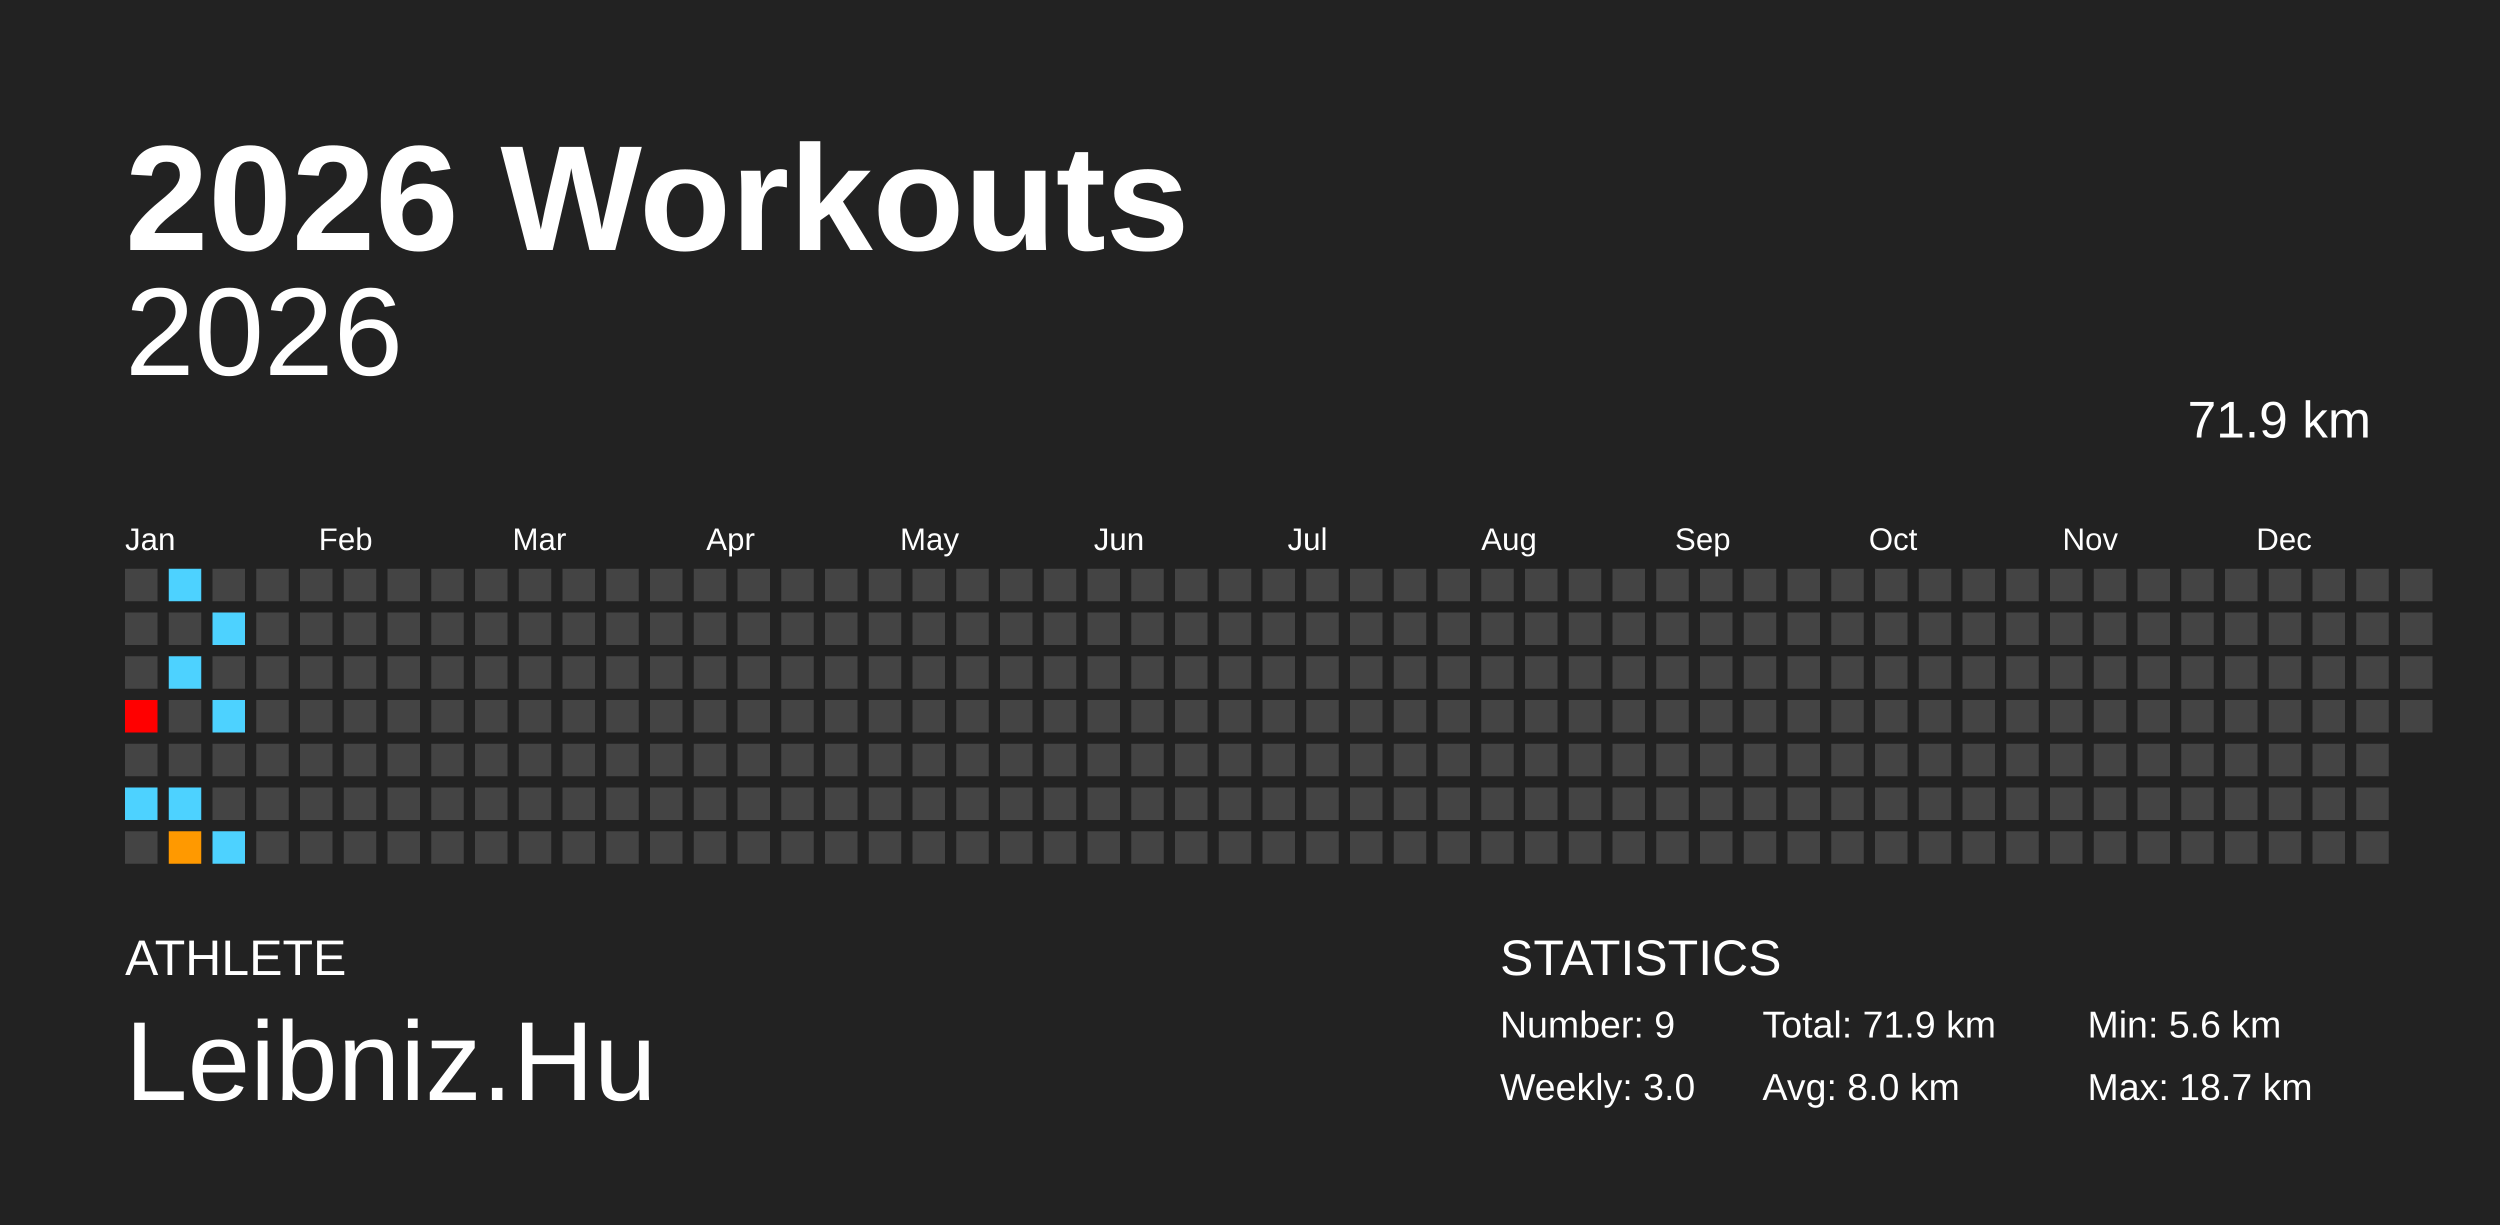
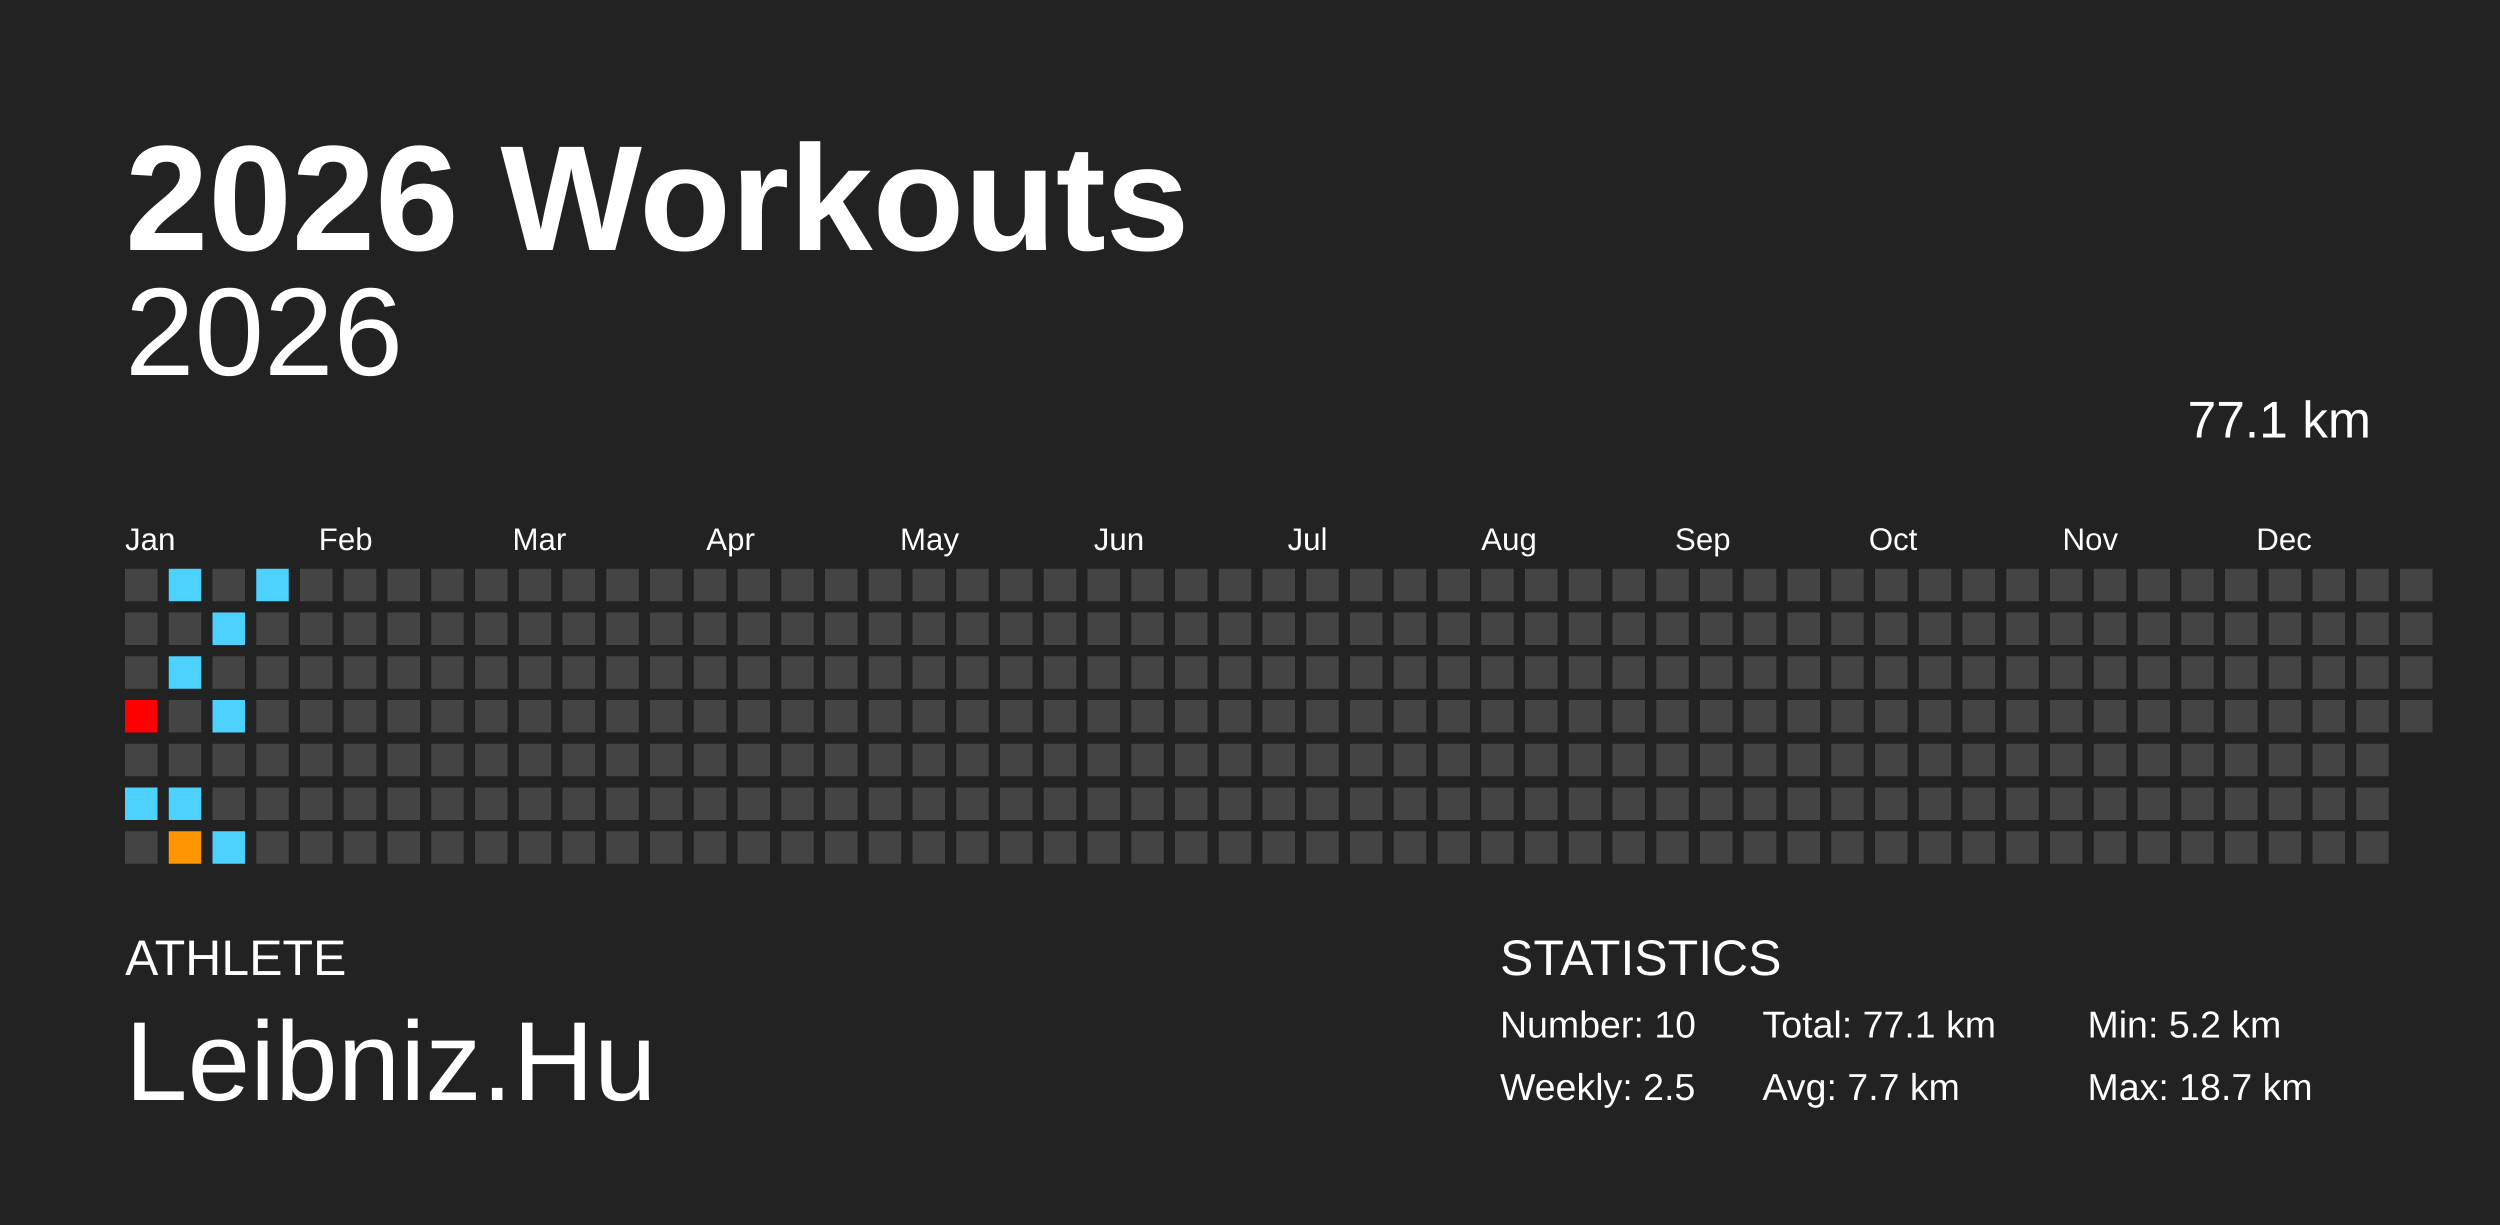
<svg xmlns="http://www.w3.org/2000/svg" baseProfile="full" height="98mm" version="1.1" viewBox="0,0,200,98" width="200mm">
  <defs />
  <rect fill="#222222" height="98" width="200" x="0" y="0" />
  <text fill="#FFFFFF" style="font-size:12px; font-family:Arial; font-weight:bold;" x="10" y="20">2026 Workouts</text>
  <text fill="#FFFFFF" style="font-size:4px; font-family:Arial" x="10" y="78">ATHLETE</text>
  <text fill="#FFFFFF" style="font-size:9px; font-family:Arial" x="10" y="88">Leibniz.Hu</text>
  <text fill="#FFFFFF" style="font-size:4px; font-family:Arial" x="120" y="78">STATISTICS</text>
-   <text fill="#FFFFFF" style="font-size:3px; font-family:Arial" x="120" y="83">Number: 9</text>
-   <text fill="#FFFFFF" style="font-size:3px; font-family:Arial" x="120" y="88">Weekly: 3.0</text>
-   <text fill="#FFFFFF" style="font-size:3px; font-family:Arial" x="141" y="83">Total: 71.9 km</text>
-   <text fill="#FFFFFF" style="font-size:3px; font-family:Arial" x="141" y="88">Avg: 8.0 km</text>
-   <text fill="#FFFFFF" style="font-size:3px; font-family:Arial" x="167" y="83">Min: 5.6 km</text>
+   <text fill="#FFFFFF" style="font-size:3px; font-family:Arial" x="120" y="83">Number: 10</text>
+   <text fill="#FFFFFF" style="font-size:3px; font-family:Arial" x="120" y="88">Weekly: 2.5</text>
+   <text fill="#FFFFFF" style="font-size:3px; font-family:Arial" x="141" y="83">Total: 77.1 km</text>
+   <text fill="#FFFFFF" style="font-size:3px; font-family:Arial" x="141" y="88">Avg: 7.7 km</text>
+   <text fill="#FFFFFF" style="font-size:3px; font-family:Arial" x="167" y="83">Min: 5.2 km</text>
  <text fill="#FFFFFF" style="font-size:3px; font-family:Arial" x="167" y="88">Max: 18.7 km</text>
  <text alignment-baseline="hanging" fill="#FFFFFF" style="font-size:10.0px; font-family:Arial;" x="10" y="30">2026</text>
-   <text alignment-baseline="hanging" fill="#FFFFFF" style="font-size:4.125px; font-family:Arial;" x="175" y="35">71.9 km</text>
+   <text alignment-baseline="hanging" fill="#FFFFFF" style="font-size:4.125px; font-family:Arial;" x="175" y="35">77.1 km</text>
  <text fill="#FFFFFF" style="font-size:2.5px; font-family:Arial" x="10.0" y="44">Jan</text>
  <text fill="#FFFFFF" style="font-size:2.5px; font-family:Arial" x="25.5" y="44">Feb</text>
  <text fill="#FFFFFF" style="font-size:2.5px; font-family:Arial" x="41.0" y="44">Mar</text>
  <text fill="#FFFFFF" style="font-size:2.5px; font-family:Arial" x="56.5" y="44">Apr</text>
  <text fill="#FFFFFF" style="font-size:2.5px; font-family:Arial" x="72.0" y="44">May</text>
  <text fill="#FFFFFF" style="font-size:2.5px; font-family:Arial" x="87.5" y="44">Jun</text>
  <text fill="#FFFFFF" style="font-size:2.5px; font-family:Arial" x="103.0" y="44">Jul</text>
  <text fill="#FFFFFF" style="font-size:2.5px; font-family:Arial" x="118.5" y="44">Aug</text>
  <text fill="#FFFFFF" style="font-size:2.5px; font-family:Arial" x="134.0" y="44">Sep</text>
  <text fill="#FFFFFF" style="font-size:2.5px; font-family:Arial" x="149.5" y="44">Oct</text>
  <text fill="#FFFFFF" style="font-size:2.5px; font-family:Arial" x="165.0" y="44">Nov</text>
  <text fill="#FFFFFF" style="font-size:2.5px; font-family:Arial" x="180.5" y="44">Dec</text>
  <rect fill="#444444" height="2.6" width="2.6" x="10.0" y="45.5" />
  <rect fill="#444444" height="2.6" width="2.6" x="10.0" y="49.0" />
  <rect fill="#444444" height="2.6" width="2.6" x="10.0" y="52.5" />
  <rect fill="#ff0000" height="2.6" width="2.6" x="10.0" y="56.0" />
  <rect fill="#444444" height="2.6" width="2.6" x="10.0" y="59.5" />
  <rect fill="#4dd2ff" height="2.6" width="2.6" x="10.0" y="63.0" />
  <rect fill="#444444" height="2.6" width="2.6" x="10.0" y="66.5" />
  <rect fill="#4dd2ff" height="2.6" width="2.6" x="13.5" y="45.5" />
  <rect fill="#444444" height="2.6" width="2.6" x="13.5" y="49.0" />
  <rect fill="#4dd2ff" height="2.6" width="2.6" x="13.5" y="52.5" />
  <rect fill="#444444" height="2.6" width="2.6" x="13.5" y="56.0" />
  <rect fill="#444444" height="2.6" width="2.6" x="13.5" y="59.5" />
  <rect fill="#4dd2ff" height="2.6" width="2.6" x="13.5" y="63.0" />
-   <rect fill="#ff9900" height="2.6" width="2.6" x="13.5" y="66.5" />
+   <rect fill="#ff9500" height="2.6" width="2.6" x="13.5" y="66.5" />
  <rect fill="#444444" height="2.6" width="2.6" x="17.0" y="45.5" />
  <rect fill="#4dd2ff" height="2.6" width="2.6" x="17.0" y="49.0" />
  <rect fill="#444444" height="2.6" width="2.6" x="17.0" y="52.5" />
  <rect fill="#4dd2ff" height="2.6" width="2.6" x="17.0" y="56.0" />
  <rect fill="#444444" height="2.6" width="2.6" x="17.0" y="59.5" />
  <rect fill="#444444" height="2.6" width="2.6" x="17.0" y="63.0" />
  <rect fill="#4dd2ff" height="2.6" width="2.6" x="17.0" y="66.5" />
-   <rect fill="#444444" height="2.6" width="2.6" x="20.5" y="45.5" />
+   <rect fill="#4dd2ff" height="2.6" width="2.6" x="20.5" y="45.5" />
  <rect fill="#444444" height="2.6" width="2.6" x="20.5" y="49.0" />
  <rect fill="#444444" height="2.6" width="2.6" x="20.5" y="52.5" />
  <rect fill="#444444" height="2.6" width="2.6" x="20.5" y="56.0" />
  <rect fill="#444444" height="2.6" width="2.6" x="20.5" y="59.5" />
  <rect fill="#444444" height="2.6" width="2.6" x="20.5" y="63.0" />
  <rect fill="#444444" height="2.6" width="2.6" x="20.5" y="66.5" />
  <rect fill="#444444" height="2.6" width="2.6" x="24.0" y="45.5" />
  <rect fill="#444444" height="2.6" width="2.6" x="24.0" y="49.0" />
  <rect fill="#444444" height="2.6" width="2.6" x="24.0" y="52.5" />
  <rect fill="#444444" height="2.6" width="2.6" x="24.0" y="56.0" />
  <rect fill="#444444" height="2.6" width="2.6" x="24.0" y="59.5" />
  <rect fill="#444444" height="2.6" width="2.6" x="24.0" y="63.0" />
  <rect fill="#444444" height="2.6" width="2.6" x="24.0" y="66.5" />
  <rect fill="#444444" height="2.6" width="2.6" x="27.5" y="45.5" />
  <rect fill="#444444" height="2.6" width="2.6" x="27.5" y="49.0" />
  <rect fill="#444444" height="2.6" width="2.6" x="27.5" y="52.5" />
  <rect fill="#444444" height="2.6" width="2.6" x="27.5" y="56.0" />
  <rect fill="#444444" height="2.6" width="2.6" x="27.5" y="59.5" />
  <rect fill="#444444" height="2.6" width="2.6" x="27.5" y="63.0" />
  <rect fill="#444444" height="2.6" width="2.6" x="27.5" y="66.5" />
  <rect fill="#444444" height="2.6" width="2.6" x="31.0" y="45.5" />
  <rect fill="#444444" height="2.6" width="2.6" x="31.0" y="49.0" />
  <rect fill="#444444" height="2.6" width="2.6" x="31.0" y="52.5" />
  <rect fill="#444444" height="2.6" width="2.6" x="31.0" y="56.0" />
  <rect fill="#444444" height="2.6" width="2.6" x="31.0" y="59.5" />
  <rect fill="#444444" height="2.6" width="2.6" x="31.0" y="63.0" />
  <rect fill="#444444" height="2.6" width="2.6" x="31.0" y="66.5" />
  <rect fill="#444444" height="2.6" width="2.6" x="34.5" y="45.5" />
  <rect fill="#444444" height="2.6" width="2.6" x="34.5" y="49.0" />
  <rect fill="#444444" height="2.6" width="2.6" x="34.5" y="52.5" />
  <rect fill="#444444" height="2.6" width="2.6" x="34.5" y="56.0" />
  <rect fill="#444444" height="2.6" width="2.6" x="34.5" y="59.5" />
  <rect fill="#444444" height="2.6" width="2.6" x="34.5" y="63.0" />
  <rect fill="#444444" height="2.6" width="2.6" x="34.5" y="66.5" />
  <rect fill="#444444" height="2.6" width="2.6" x="38.0" y="45.5" />
  <rect fill="#444444" height="2.6" width="2.6" x="38.0" y="49.0" />
  <rect fill="#444444" height="2.6" width="2.6" x="38.0" y="52.5" />
  <rect fill="#444444" height="2.6" width="2.6" x="38.0" y="56.0" />
  <rect fill="#444444" height="2.6" width="2.6" x="38.0" y="59.5" />
  <rect fill="#444444" height="2.6" width="2.6" x="38.0" y="63.0" />
  <rect fill="#444444" height="2.6" width="2.6" x="38.0" y="66.5" />
  <rect fill="#444444" height="2.6" width="2.6" x="41.5" y="45.5" />
  <rect fill="#444444" height="2.6" width="2.6" x="41.5" y="49.0" />
  <rect fill="#444444" height="2.6" width="2.6" x="41.5" y="52.5" />
  <rect fill="#444444" height="2.6" width="2.6" x="41.5" y="56.0" />
  <rect fill="#444444" height="2.6" width="2.6" x="41.5" y="59.5" />
  <rect fill="#444444" height="2.6" width="2.6" x="41.5" y="63.0" />
  <rect fill="#444444" height="2.6" width="2.6" x="41.5" y="66.5" />
  <rect fill="#444444" height="2.6" width="2.6" x="45.0" y="45.5" />
  <rect fill="#444444" height="2.6" width="2.6" x="45.0" y="49.0" />
  <rect fill="#444444" height="2.6" width="2.6" x="45.0" y="52.5" />
  <rect fill="#444444" height="2.6" width="2.6" x="45.0" y="56.0" />
  <rect fill="#444444" height="2.6" width="2.6" x="45.0" y="59.5" />
  <rect fill="#444444" height="2.6" width="2.6" x="45.0" y="63.0" />
  <rect fill="#444444" height="2.6" width="2.6" x="45.0" y="66.5" />
  <rect fill="#444444" height="2.6" width="2.6" x="48.5" y="45.5" />
  <rect fill="#444444" height="2.6" width="2.6" x="48.5" y="49.0" />
  <rect fill="#444444" height="2.6" width="2.6" x="48.5" y="52.5" />
  <rect fill="#444444" height="2.6" width="2.6" x="48.5" y="56.0" />
  <rect fill="#444444" height="2.6" width="2.6" x="48.5" y="59.5" />
  <rect fill="#444444" height="2.6" width="2.6" x="48.5" y="63.0" />
  <rect fill="#444444" height="2.6" width="2.6" x="48.5" y="66.5" />
  <rect fill="#444444" height="2.6" width="2.6" x="52.0" y="45.5" />
  <rect fill="#444444" height="2.6" width="2.6" x="52.0" y="49.0" />
  <rect fill="#444444" height="2.6" width="2.6" x="52.0" y="52.5" />
  <rect fill="#444444" height="2.6" width="2.6" x="52.0" y="56.0" />
  <rect fill="#444444" height="2.6" width="2.6" x="52.0" y="59.5" />
  <rect fill="#444444" height="2.6" width="2.6" x="52.0" y="63.0" />
  <rect fill="#444444" height="2.6" width="2.6" x="52.0" y="66.5" />
  <rect fill="#444444" height="2.6" width="2.6" x="55.5" y="45.5" />
  <rect fill="#444444" height="2.6" width="2.6" x="55.5" y="49.0" />
  <rect fill="#444444" height="2.6" width="2.6" x="55.5" y="52.5" />
  <rect fill="#444444" height="2.6" width="2.6" x="55.5" y="56.0" />
  <rect fill="#444444" height="2.6" width="2.6" x="55.5" y="59.5" />
  <rect fill="#444444" height="2.6" width="2.6" x="55.5" y="63.0" />
  <rect fill="#444444" height="2.6" width="2.6" x="55.5" y="66.5" />
  <rect fill="#444444" height="2.6" width="2.6" x="59.0" y="45.5" />
  <rect fill="#444444" height="2.6" width="2.6" x="59.0" y="49.0" />
  <rect fill="#444444" height="2.6" width="2.6" x="59.0" y="52.5" />
  <rect fill="#444444" height="2.6" width="2.6" x="59.0" y="56.0" />
  <rect fill="#444444" height="2.6" width="2.6" x="59.0" y="59.5" />
  <rect fill="#444444" height="2.6" width="2.6" x="59.0" y="63.0" />
  <rect fill="#444444" height="2.6" width="2.6" x="59.0" y="66.5" />
  <rect fill="#444444" height="2.6" width="2.6" x="62.5" y="45.5" />
  <rect fill="#444444" height="2.6" width="2.6" x="62.5" y="49.0" />
  <rect fill="#444444" height="2.6" width="2.6" x="62.5" y="52.5" />
  <rect fill="#444444" height="2.6" width="2.6" x="62.5" y="56.0" />
  <rect fill="#444444" height="2.6" width="2.6" x="62.5" y="59.5" />
  <rect fill="#444444" height="2.6" width="2.6" x="62.5" y="63.0" />
  <rect fill="#444444" height="2.6" width="2.6" x="62.5" y="66.5" />
  <rect fill="#444444" height="2.6" width="2.6" x="66.0" y="45.5" />
  <rect fill="#444444" height="2.6" width="2.6" x="66.0" y="49.0" />
  <rect fill="#444444" height="2.6" width="2.6" x="66.0" y="52.5" />
  <rect fill="#444444" height="2.6" width="2.6" x="66.0" y="56.0" />
  <rect fill="#444444" height="2.6" width="2.6" x="66.0" y="59.5" />
  <rect fill="#444444" height="2.6" width="2.6" x="66.0" y="63.0" />
  <rect fill="#444444" height="2.6" width="2.6" x="66.0" y="66.5" />
  <rect fill="#444444" height="2.6" width="2.6" x="69.5" y="45.5" />
  <rect fill="#444444" height="2.6" width="2.6" x="69.5" y="49.0" />
  <rect fill="#444444" height="2.6" width="2.6" x="69.5" y="52.5" />
  <rect fill="#444444" height="2.6" width="2.6" x="69.5" y="56.0" />
  <rect fill="#444444" height="2.6" width="2.6" x="69.5" y="59.5" />
  <rect fill="#444444" height="2.6" width="2.6" x="69.5" y="63.0" />
  <rect fill="#444444" height="2.6" width="2.6" x="69.5" y="66.5" />
  <rect fill="#444444" height="2.6" width="2.6" x="73.0" y="45.5" />
  <rect fill="#444444" height="2.6" width="2.6" x="73.0" y="49.0" />
  <rect fill="#444444" height="2.6" width="2.6" x="73.0" y="52.5" />
  <rect fill="#444444" height="2.6" width="2.6" x="73.0" y="56.0" />
  <rect fill="#444444" height="2.6" width="2.6" x="73.0" y="59.5" />
  <rect fill="#444444" height="2.6" width="2.6" x="73.0" y="63.0" />
  <rect fill="#444444" height="2.6" width="2.6" x="73.0" y="66.5" />
  <rect fill="#444444" height="2.6" width="2.6" x="76.5" y="45.5" />
  <rect fill="#444444" height="2.6" width="2.6" x="76.5" y="49.0" />
  <rect fill="#444444" height="2.6" width="2.6" x="76.5" y="52.5" />
  <rect fill="#444444" height="2.6" width="2.6" x="76.5" y="56.0" />
  <rect fill="#444444" height="2.6" width="2.6" x="76.5" y="59.5" />
  <rect fill="#444444" height="2.6" width="2.6" x="76.5" y="63.0" />
  <rect fill="#444444" height="2.6" width="2.6" x="76.5" y="66.5" />
  <rect fill="#444444" height="2.6" width="2.6" x="80.0" y="45.5" />
  <rect fill="#444444" height="2.6" width="2.6" x="80.0" y="49.0" />
  <rect fill="#444444" height="2.6" width="2.6" x="80.0" y="52.5" />
  <rect fill="#444444" height="2.6" width="2.6" x="80.0" y="56.0" />
  <rect fill="#444444" height="2.6" width="2.6" x="80.0" y="59.5" />
  <rect fill="#444444" height="2.6" width="2.6" x="80.0" y="63.0" />
  <rect fill="#444444" height="2.6" width="2.6" x="80.0" y="66.5" />
  <rect fill="#444444" height="2.6" width="2.6" x="83.5" y="45.5" />
  <rect fill="#444444" height="2.6" width="2.6" x="83.5" y="49.0" />
  <rect fill="#444444" height="2.6" width="2.6" x="83.5" y="52.5" />
  <rect fill="#444444" height="2.6" width="2.6" x="83.5" y="56.0" />
  <rect fill="#444444" height="2.6" width="2.6" x="83.5" y="59.5" />
  <rect fill="#444444" height="2.6" width="2.6" x="83.5" y="63.0" />
  <rect fill="#444444" height="2.6" width="2.6" x="83.5" y="66.5" />
  <rect fill="#444444" height="2.6" width="2.6" x="87.0" y="45.5" />
  <rect fill="#444444" height="2.6" width="2.6" x="87.0" y="49.0" />
  <rect fill="#444444" height="2.6" width="2.6" x="87.0" y="52.5" />
  <rect fill="#444444" height="2.6" width="2.6" x="87.0" y="56.0" />
  <rect fill="#444444" height="2.6" width="2.6" x="87.0" y="59.5" />
  <rect fill="#444444" height="2.6" width="2.6" x="87.0" y="63.0" />
  <rect fill="#444444" height="2.6" width="2.6" x="87.0" y="66.5" />
  <rect fill="#444444" height="2.6" width="2.6" x="90.5" y="45.5" />
  <rect fill="#444444" height="2.6" width="2.6" x="90.5" y="49.0" />
  <rect fill="#444444" height="2.6" width="2.6" x="90.5" y="52.5" />
  <rect fill="#444444" height="2.6" width="2.6" x="90.5" y="56.0" />
  <rect fill="#444444" height="2.6" width="2.6" x="90.5" y="59.5" />
  <rect fill="#444444" height="2.6" width="2.6" x="90.5" y="63.0" />
  <rect fill="#444444" height="2.6" width="2.6" x="90.5" y="66.5" />
  <rect fill="#444444" height="2.6" width="2.6" x="94.0" y="45.5" />
  <rect fill="#444444" height="2.6" width="2.6" x="94.0" y="49.0" />
  <rect fill="#444444" height="2.6" width="2.6" x="94.0" y="52.5" />
  <rect fill="#444444" height="2.6" width="2.6" x="94.0" y="56.0" />
  <rect fill="#444444" height="2.6" width="2.6" x="94.0" y="59.5" />
  <rect fill="#444444" height="2.6" width="2.6" x="94.0" y="63.0" />
  <rect fill="#444444" height="2.6" width="2.6" x="94.0" y="66.5" />
  <rect fill="#444444" height="2.6" width="2.6" x="97.5" y="45.5" />
  <rect fill="#444444" height="2.6" width="2.6" x="97.5" y="49.0" />
  <rect fill="#444444" height="2.6" width="2.6" x="97.5" y="52.5" />
  <rect fill="#444444" height="2.6" width="2.6" x="97.5" y="56.0" />
  <rect fill="#444444" height="2.6" width="2.6" x="97.5" y="59.5" />
  <rect fill="#444444" height="2.6" width="2.6" x="97.5" y="63.0" />
  <rect fill="#444444" height="2.6" width="2.6" x="97.5" y="66.5" />
  <rect fill="#444444" height="2.6" width="2.6" x="101.0" y="45.5" />
  <rect fill="#444444" height="2.6" width="2.6" x="101.0" y="49.0" />
  <rect fill="#444444" height="2.6" width="2.6" x="101.0" y="52.5" />
  <rect fill="#444444" height="2.6" width="2.6" x="101.0" y="56.0" />
  <rect fill="#444444" height="2.6" width="2.6" x="101.0" y="59.5" />
  <rect fill="#444444" height="2.6" width="2.6" x="101.0" y="63.0" />
  <rect fill="#444444" height="2.6" width="2.6" x="101.0" y="66.5" />
  <rect fill="#444444" height="2.6" width="2.6" x="104.5" y="45.5" />
  <rect fill="#444444" height="2.6" width="2.6" x="104.5" y="49.0" />
  <rect fill="#444444" height="2.6" width="2.6" x="104.5" y="52.5" />
  <rect fill="#444444" height="2.6" width="2.6" x="104.5" y="56.0" />
  <rect fill="#444444" height="2.6" width="2.6" x="104.5" y="59.5" />
  <rect fill="#444444" height="2.6" width="2.6" x="104.5" y="63.0" />
  <rect fill="#444444" height="2.6" width="2.6" x="104.5" y="66.5" />
  <rect fill="#444444" height="2.6" width="2.6" x="108.0" y="45.5" />
  <rect fill="#444444" height="2.6" width="2.6" x="108.0" y="49.0" />
  <rect fill="#444444" height="2.6" width="2.6" x="108.0" y="52.5" />
  <rect fill="#444444" height="2.6" width="2.6" x="108.0" y="56.0" />
  <rect fill="#444444" height="2.6" width="2.6" x="108.0" y="59.5" />
  <rect fill="#444444" height="2.6" width="2.6" x="108.0" y="63.0" />
  <rect fill="#444444" height="2.6" width="2.6" x="108.0" y="66.5" />
  <rect fill="#444444" height="2.6" width="2.6" x="111.5" y="45.5" />
  <rect fill="#444444" height="2.6" width="2.6" x="111.5" y="49.0" />
  <rect fill="#444444" height="2.6" width="2.6" x="111.5" y="52.5" />
  <rect fill="#444444" height="2.6" width="2.6" x="111.5" y="56.0" />
  <rect fill="#444444" height="2.6" width="2.6" x="111.5" y="59.5" />
  <rect fill="#444444" height="2.6" width="2.6" x="111.5" y="63.0" />
  <rect fill="#444444" height="2.6" width="2.6" x="111.5" y="66.5" />
  <rect fill="#444444" height="2.6" width="2.6" x="115.0" y="45.5" />
  <rect fill="#444444" height="2.6" width="2.6" x="115.0" y="49.0" />
  <rect fill="#444444" height="2.6" width="2.6" x="115.0" y="52.5" />
  <rect fill="#444444" height="2.6" width="2.6" x="115.0" y="56.0" />
  <rect fill="#444444" height="2.6" width="2.6" x="115.0" y="59.5" />
  <rect fill="#444444" height="2.6" width="2.6" x="115.0" y="63.0" />
  <rect fill="#444444" height="2.6" width="2.6" x="115.0" y="66.5" />
  <rect fill="#444444" height="2.6" width="2.6" x="118.5" y="45.5" />
  <rect fill="#444444" height="2.6" width="2.6" x="118.5" y="49.0" />
  <rect fill="#444444" height="2.6" width="2.6" x="118.5" y="52.5" />
  <rect fill="#444444" height="2.6" width="2.6" x="118.5" y="56.0" />
  <rect fill="#444444" height="2.6" width="2.6" x="118.5" y="59.5" />
  <rect fill="#444444" height="2.6" width="2.6" x="118.5" y="63.0" />
  <rect fill="#444444" height="2.6" width="2.6" x="118.5" y="66.5" />
  <rect fill="#444444" height="2.6" width="2.6" x="122.0" y="45.5" />
  <rect fill="#444444" height="2.6" width="2.6" x="122.0" y="49.0" />
  <rect fill="#444444" height="2.6" width="2.6" x="122.0" y="52.5" />
  <rect fill="#444444" height="2.6" width="2.6" x="122.0" y="56.0" />
  <rect fill="#444444" height="2.6" width="2.6" x="122.0" y="59.5" />
  <rect fill="#444444" height="2.6" width="2.6" x="122.0" y="63.0" />
  <rect fill="#444444" height="2.6" width="2.6" x="122.0" y="66.5" />
  <rect fill="#444444" height="2.6" width="2.6" x="125.5" y="45.5" />
  <rect fill="#444444" height="2.6" width="2.6" x="125.5" y="49.0" />
  <rect fill="#444444" height="2.6" width="2.6" x="125.5" y="52.5" />
  <rect fill="#444444" height="2.6" width="2.6" x="125.5" y="56.0" />
  <rect fill="#444444" height="2.6" width="2.6" x="125.5" y="59.5" />
  <rect fill="#444444" height="2.6" width="2.6" x="125.5" y="63.0" />
  <rect fill="#444444" height="2.6" width="2.6" x="125.5" y="66.5" />
  <rect fill="#444444" height="2.6" width="2.6" x="129.0" y="45.5" />
  <rect fill="#444444" height="2.6" width="2.6" x="129.0" y="49.0" />
  <rect fill="#444444" height="2.6" width="2.6" x="129.0" y="52.5" />
  <rect fill="#444444" height="2.6" width="2.6" x="129.0" y="56.0" />
  <rect fill="#444444" height="2.6" width="2.6" x="129.0" y="59.5" />
  <rect fill="#444444" height="2.6" width="2.6" x="129.0" y="63.0" />
  <rect fill="#444444" height="2.6" width="2.6" x="129.0" y="66.5" />
  <rect fill="#444444" height="2.6" width="2.6" x="132.5" y="45.5" />
  <rect fill="#444444" height="2.6" width="2.6" x="132.5" y="49.0" />
  <rect fill="#444444" height="2.6" width="2.6" x="132.5" y="52.5" />
  <rect fill="#444444" height="2.6" width="2.6" x="132.5" y="56.0" />
  <rect fill="#444444" height="2.6" width="2.6" x="132.5" y="59.5" />
  <rect fill="#444444" height="2.6" width="2.6" x="132.5" y="63.0" />
  <rect fill="#444444" height="2.6" width="2.6" x="132.5" y="66.5" />
  <rect fill="#444444" height="2.6" width="2.6" x="136.0" y="45.5" />
  <rect fill="#444444" height="2.6" width="2.6" x="136.0" y="49.0" />
  <rect fill="#444444" height="2.6" width="2.6" x="136.0" y="52.5" />
  <rect fill="#444444" height="2.6" width="2.6" x="136.0" y="56.0" />
  <rect fill="#444444" height="2.6" width="2.6" x="136.0" y="59.5" />
  <rect fill="#444444" height="2.6" width="2.6" x="136.0" y="63.0" />
  <rect fill="#444444" height="2.6" width="2.6" x="136.0" y="66.5" />
  <rect fill="#444444" height="2.6" width="2.6" x="139.5" y="45.5" />
  <rect fill="#444444" height="2.6" width="2.6" x="139.5" y="49.0" />
  <rect fill="#444444" height="2.6" width="2.6" x="139.5" y="52.5" />
  <rect fill="#444444" height="2.6" width="2.6" x="139.5" y="56.0" />
  <rect fill="#444444" height="2.6" width="2.6" x="139.5" y="59.5" />
  <rect fill="#444444" height="2.6" width="2.6" x="139.5" y="63.0" />
  <rect fill="#444444" height="2.6" width="2.6" x="139.5" y="66.5" />
  <rect fill="#444444" height="2.6" width="2.6" x="143.0" y="45.5" />
  <rect fill="#444444" height="2.6" width="2.6" x="143.0" y="49.0" />
  <rect fill="#444444" height="2.6" width="2.6" x="143.0" y="52.5" />
  <rect fill="#444444" height="2.6" width="2.6" x="143.0" y="56.0" />
  <rect fill="#444444" height="2.6" width="2.6" x="143.0" y="59.5" />
  <rect fill="#444444" height="2.6" width="2.6" x="143.0" y="63.0" />
  <rect fill="#444444" height="2.6" width="2.6" x="143.0" y="66.5" />
  <rect fill="#444444" height="2.6" width="2.6" x="146.5" y="45.5" />
  <rect fill="#444444" height="2.6" width="2.6" x="146.5" y="49.0" />
  <rect fill="#444444" height="2.6" width="2.6" x="146.5" y="52.5" />
  <rect fill="#444444" height="2.6" width="2.6" x="146.5" y="56.0" />
  <rect fill="#444444" height="2.6" width="2.6" x="146.5" y="59.5" />
  <rect fill="#444444" height="2.6" width="2.6" x="146.5" y="63.0" />
  <rect fill="#444444" height="2.6" width="2.6" x="146.5" y="66.5" />
  <rect fill="#444444" height="2.6" width="2.6" x="150.0" y="45.5" />
  <rect fill="#444444" height="2.6" width="2.6" x="150.0" y="49.0" />
  <rect fill="#444444" height="2.6" width="2.6" x="150.0" y="52.5" />
  <rect fill="#444444" height="2.6" width="2.6" x="150.0" y="56.0" />
  <rect fill="#444444" height="2.6" width="2.6" x="150.0" y="59.5" />
  <rect fill="#444444" height="2.6" width="2.6" x="150.0" y="63.0" />
  <rect fill="#444444" height="2.6" width="2.6" x="150.0" y="66.5" />
  <rect fill="#444444" height="2.6" width="2.6" x="153.5" y="45.5" />
  <rect fill="#444444" height="2.6" width="2.6" x="153.5" y="49.0" />
  <rect fill="#444444" height="2.6" width="2.6" x="153.5" y="52.5" />
  <rect fill="#444444" height="2.6" width="2.6" x="153.5" y="56.0" />
  <rect fill="#444444" height="2.6" width="2.6" x="153.5" y="59.5" />
  <rect fill="#444444" height="2.6" width="2.6" x="153.5" y="63.0" />
  <rect fill="#444444" height="2.6" width="2.6" x="153.5" y="66.5" />
  <rect fill="#444444" height="2.6" width="2.6" x="157.0" y="45.5" />
  <rect fill="#444444" height="2.6" width="2.6" x="157.0" y="49.0" />
  <rect fill="#444444" height="2.6" width="2.6" x="157.0" y="52.5" />
  <rect fill="#444444" height="2.6" width="2.6" x="157.0" y="56.0" />
  <rect fill="#444444" height="2.6" width="2.6" x="157.0" y="59.5" />
  <rect fill="#444444" height="2.6" width="2.6" x="157.0" y="63.0" />
  <rect fill="#444444" height="2.6" width="2.6" x="157.0" y="66.5" />
  <rect fill="#444444" height="2.6" width="2.6" x="160.5" y="45.5" />
  <rect fill="#444444" height="2.6" width="2.6" x="160.5" y="49.0" />
  <rect fill="#444444" height="2.6" width="2.6" x="160.5" y="52.5" />
  <rect fill="#444444" height="2.6" width="2.6" x="160.5" y="56.0" />
  <rect fill="#444444" height="2.6" width="2.6" x="160.5" y="59.5" />
  <rect fill="#444444" height="2.6" width="2.6" x="160.5" y="63.0" />
  <rect fill="#444444" height="2.6" width="2.6" x="160.5" y="66.5" />
  <rect fill="#444444" height="2.6" width="2.6" x="164.0" y="45.5" />
  <rect fill="#444444" height="2.6" width="2.6" x="164.0" y="49.0" />
  <rect fill="#444444" height="2.6" width="2.6" x="164.0" y="52.5" />
  <rect fill="#444444" height="2.6" width="2.6" x="164.0" y="56.0" />
  <rect fill="#444444" height="2.6" width="2.6" x="164.0" y="59.5" />
  <rect fill="#444444" height="2.6" width="2.6" x="164.0" y="63.0" />
  <rect fill="#444444" height="2.6" width="2.6" x="164.0" y="66.5" />
  <rect fill="#444444" height="2.6" width="2.6" x="167.5" y="45.5" />
  <rect fill="#444444" height="2.6" width="2.6" x="167.5" y="49.0" />
  <rect fill="#444444" height="2.6" width="2.6" x="167.5" y="52.5" />
  <rect fill="#444444" height="2.6" width="2.6" x="167.5" y="56.0" />
  <rect fill="#444444" height="2.6" width="2.6" x="167.5" y="59.5" />
  <rect fill="#444444" height="2.6" width="2.6" x="167.5" y="63.0" />
  <rect fill="#444444" height="2.6" width="2.6" x="167.5" y="66.5" />
  <rect fill="#444444" height="2.6" width="2.6" x="171.0" y="45.5" />
  <rect fill="#444444" height="2.6" width="2.6" x="171.0" y="49.0" />
  <rect fill="#444444" height="2.6" width="2.6" x="171.0" y="52.5" />
  <rect fill="#444444" height="2.6" width="2.6" x="171.0" y="56.0" />
  <rect fill="#444444" height="2.6" width="2.6" x="171.0" y="59.5" />
  <rect fill="#444444" height="2.6" width="2.6" x="171.0" y="63.0" />
  <rect fill="#444444" height="2.6" width="2.6" x="171.0" y="66.5" />
  <rect fill="#444444" height="2.6" width="2.6" x="174.5" y="45.5" />
  <rect fill="#444444" height="2.6" width="2.6" x="174.5" y="49.0" />
  <rect fill="#444444" height="2.6" width="2.6" x="174.5" y="52.5" />
  <rect fill="#444444" height="2.6" width="2.6" x="174.5" y="56.0" />
  <rect fill="#444444" height="2.6" width="2.6" x="174.5" y="59.5" />
  <rect fill="#444444" height="2.6" width="2.6" x="174.5" y="63.0" />
  <rect fill="#444444" height="2.6" width="2.6" x="174.5" y="66.5" />
  <rect fill="#444444" height="2.6" width="2.6" x="178.0" y="45.5" />
  <rect fill="#444444" height="2.6" width="2.6" x="178.0" y="49.0" />
  <rect fill="#444444" height="2.6" width="2.6" x="178.0" y="52.5" />
  <rect fill="#444444" height="2.6" width="2.6" x="178.0" y="56.0" />
  <rect fill="#444444" height="2.6" width="2.6" x="178.0" y="59.5" />
  <rect fill="#444444" height="2.6" width="2.6" x="178.0" y="63.0" />
  <rect fill="#444444" height="2.6" width="2.6" x="178.0" y="66.5" />
  <rect fill="#444444" height="2.6" width="2.6" x="181.5" y="45.5" />
  <rect fill="#444444" height="2.6" width="2.6" x="181.5" y="49.0" />
  <rect fill="#444444" height="2.6" width="2.6" x="181.5" y="52.5" />
  <rect fill="#444444" height="2.6" width="2.6" x="181.5" y="56.0" />
  <rect fill="#444444" height="2.6" width="2.6" x="181.5" y="59.5" />
  <rect fill="#444444" height="2.6" width="2.6" x="181.5" y="63.0" />
  <rect fill="#444444" height="2.6" width="2.6" x="181.5" y="66.5" />
  <rect fill="#444444" height="2.6" width="2.6" x="185.0" y="45.5" />
  <rect fill="#444444" height="2.6" width="2.6" x="185.0" y="49.0" />
  <rect fill="#444444" height="2.6" width="2.6" x="185.0" y="52.5" />
  <rect fill="#444444" height="2.6" width="2.6" x="185.0" y="56.0" />
  <rect fill="#444444" height="2.6" width="2.6" x="185.0" y="59.5" />
  <rect fill="#444444" height="2.6" width="2.6" x="185.0" y="63.0" />
  <rect fill="#444444" height="2.6" width="2.6" x="185.0" y="66.5" />
  <rect fill="#444444" height="2.6" width="2.6" x="188.5" y="45.5" />
  <rect fill="#444444" height="2.6" width="2.6" x="188.5" y="49.0" />
  <rect fill="#444444" height="2.6" width="2.6" x="188.5" y="52.5" />
  <rect fill="#444444" height="2.6" width="2.6" x="188.5" y="56.0" />
  <rect fill="#444444" height="2.6" width="2.6" x="188.5" y="59.5" />
  <rect fill="#444444" height="2.6" width="2.6" x="188.5" y="63.0" />
  <rect fill="#444444" height="2.6" width="2.6" x="188.5" y="66.5" />
  <rect fill="#444444" height="2.6" width="2.6" x="192.0" y="45.5" />
  <rect fill="#444444" height="2.6" width="2.6" x="192.0" y="49.0" />
  <rect fill="#444444" height="2.6" width="2.6" x="192.0" y="52.5" />
  <rect fill="#444444" height="2.6" width="2.6" x="192.0" y="56.0" />
</svg>
